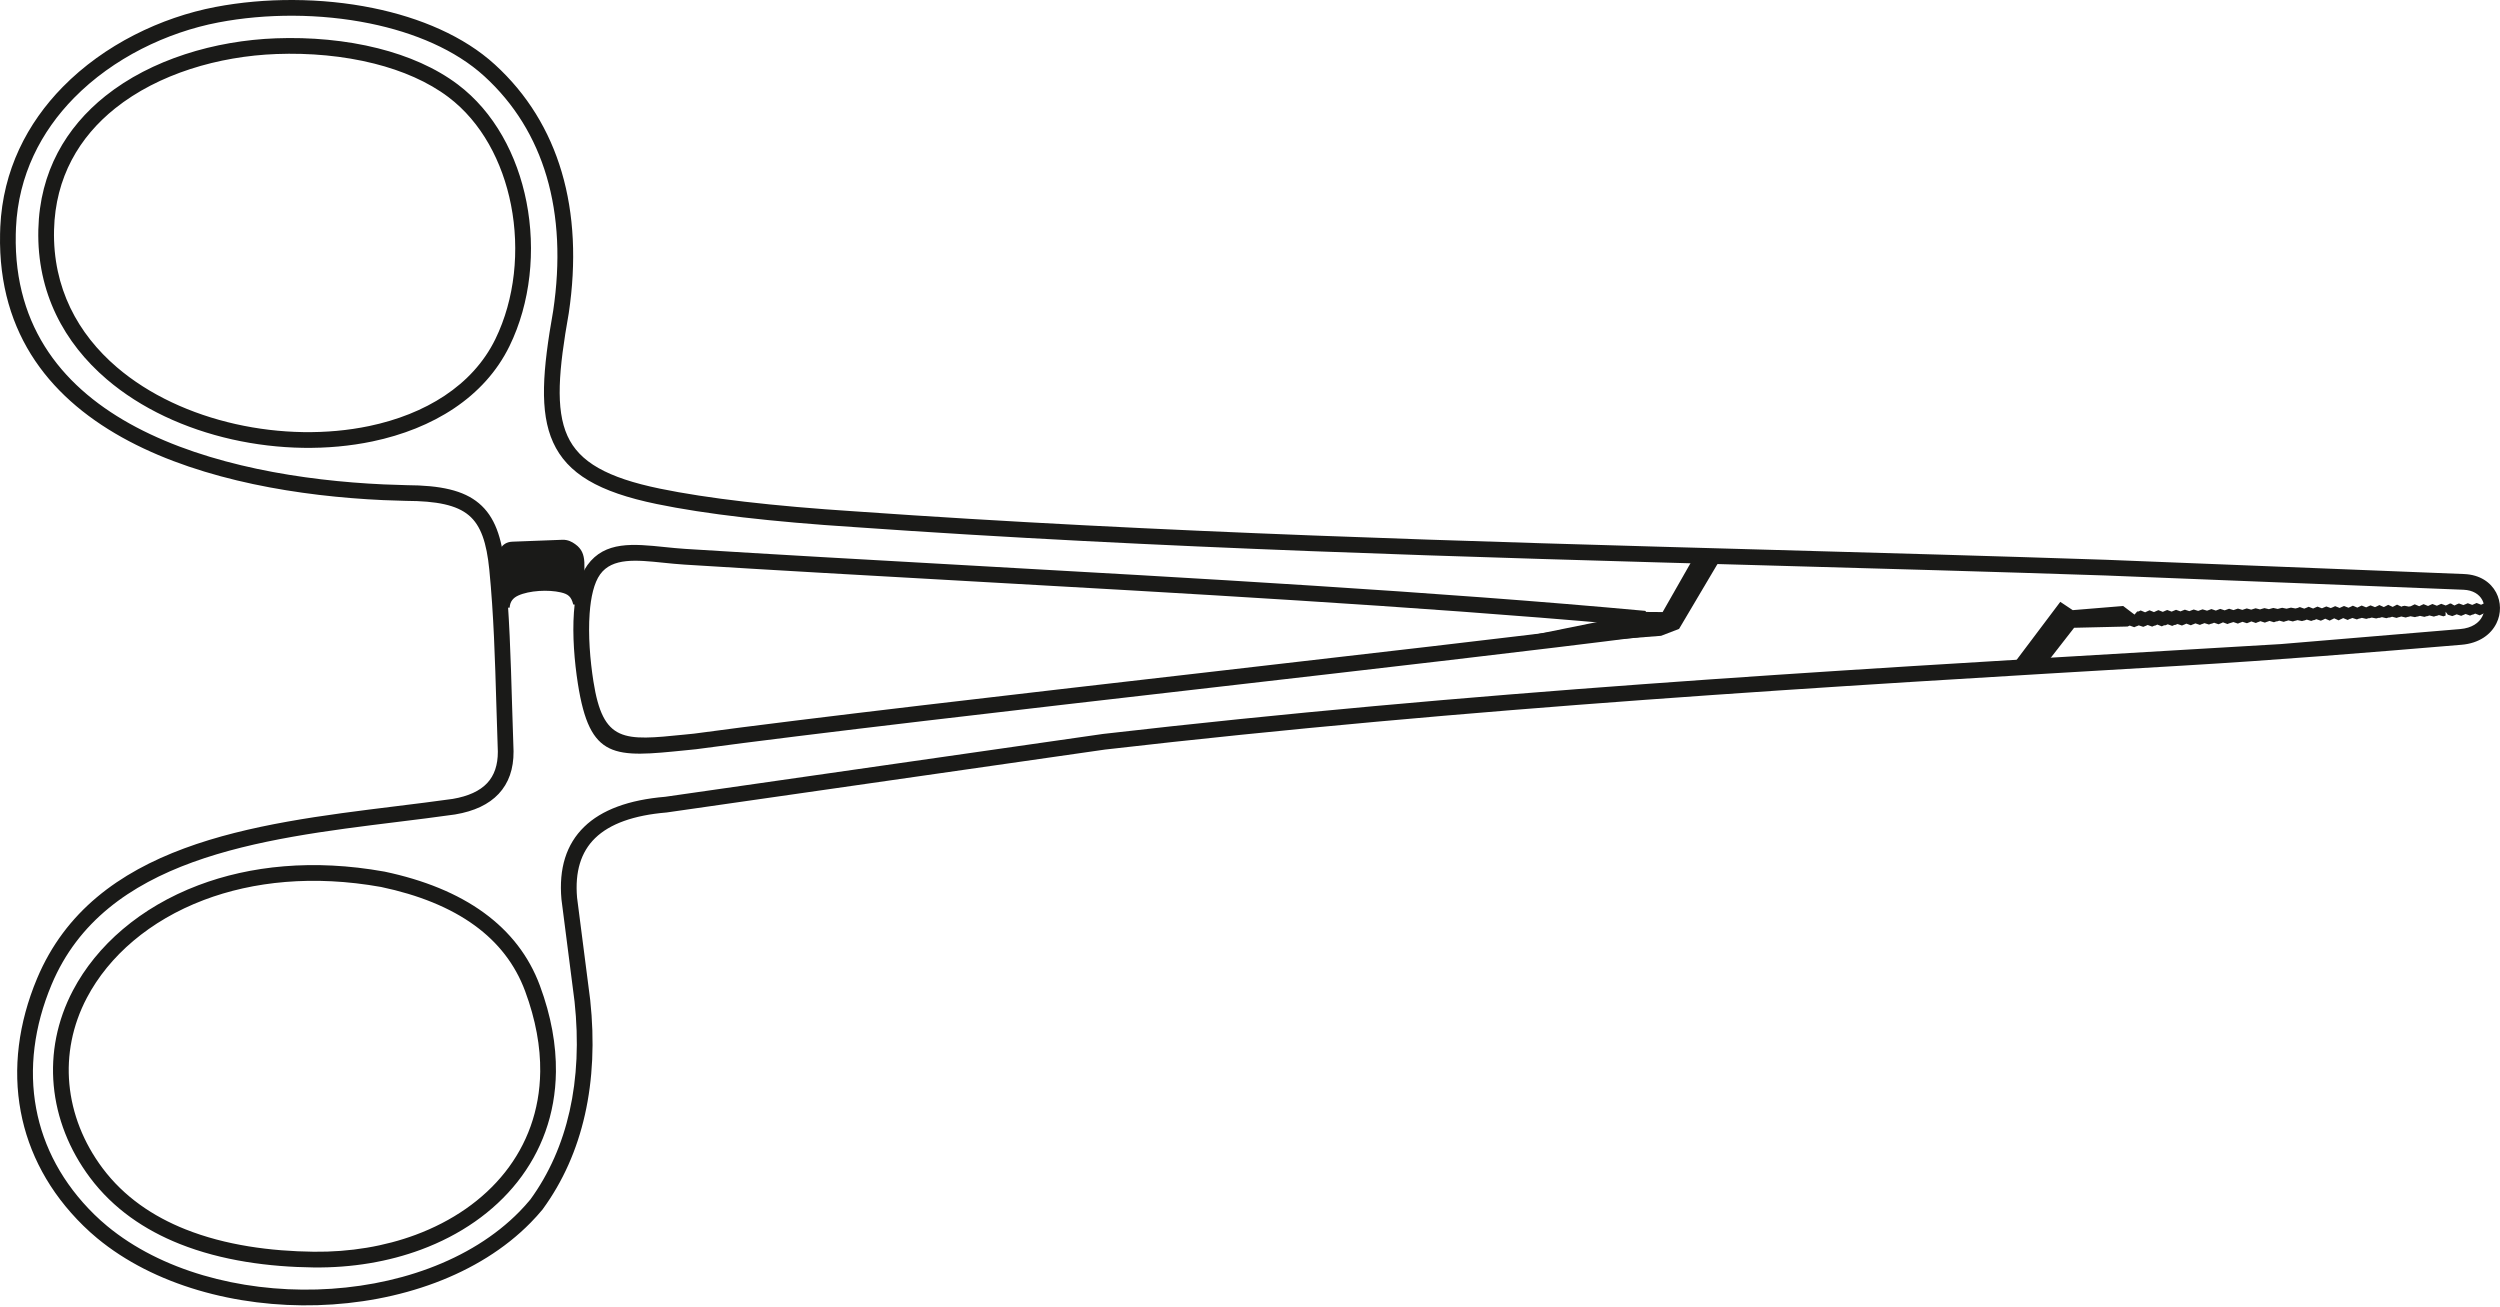
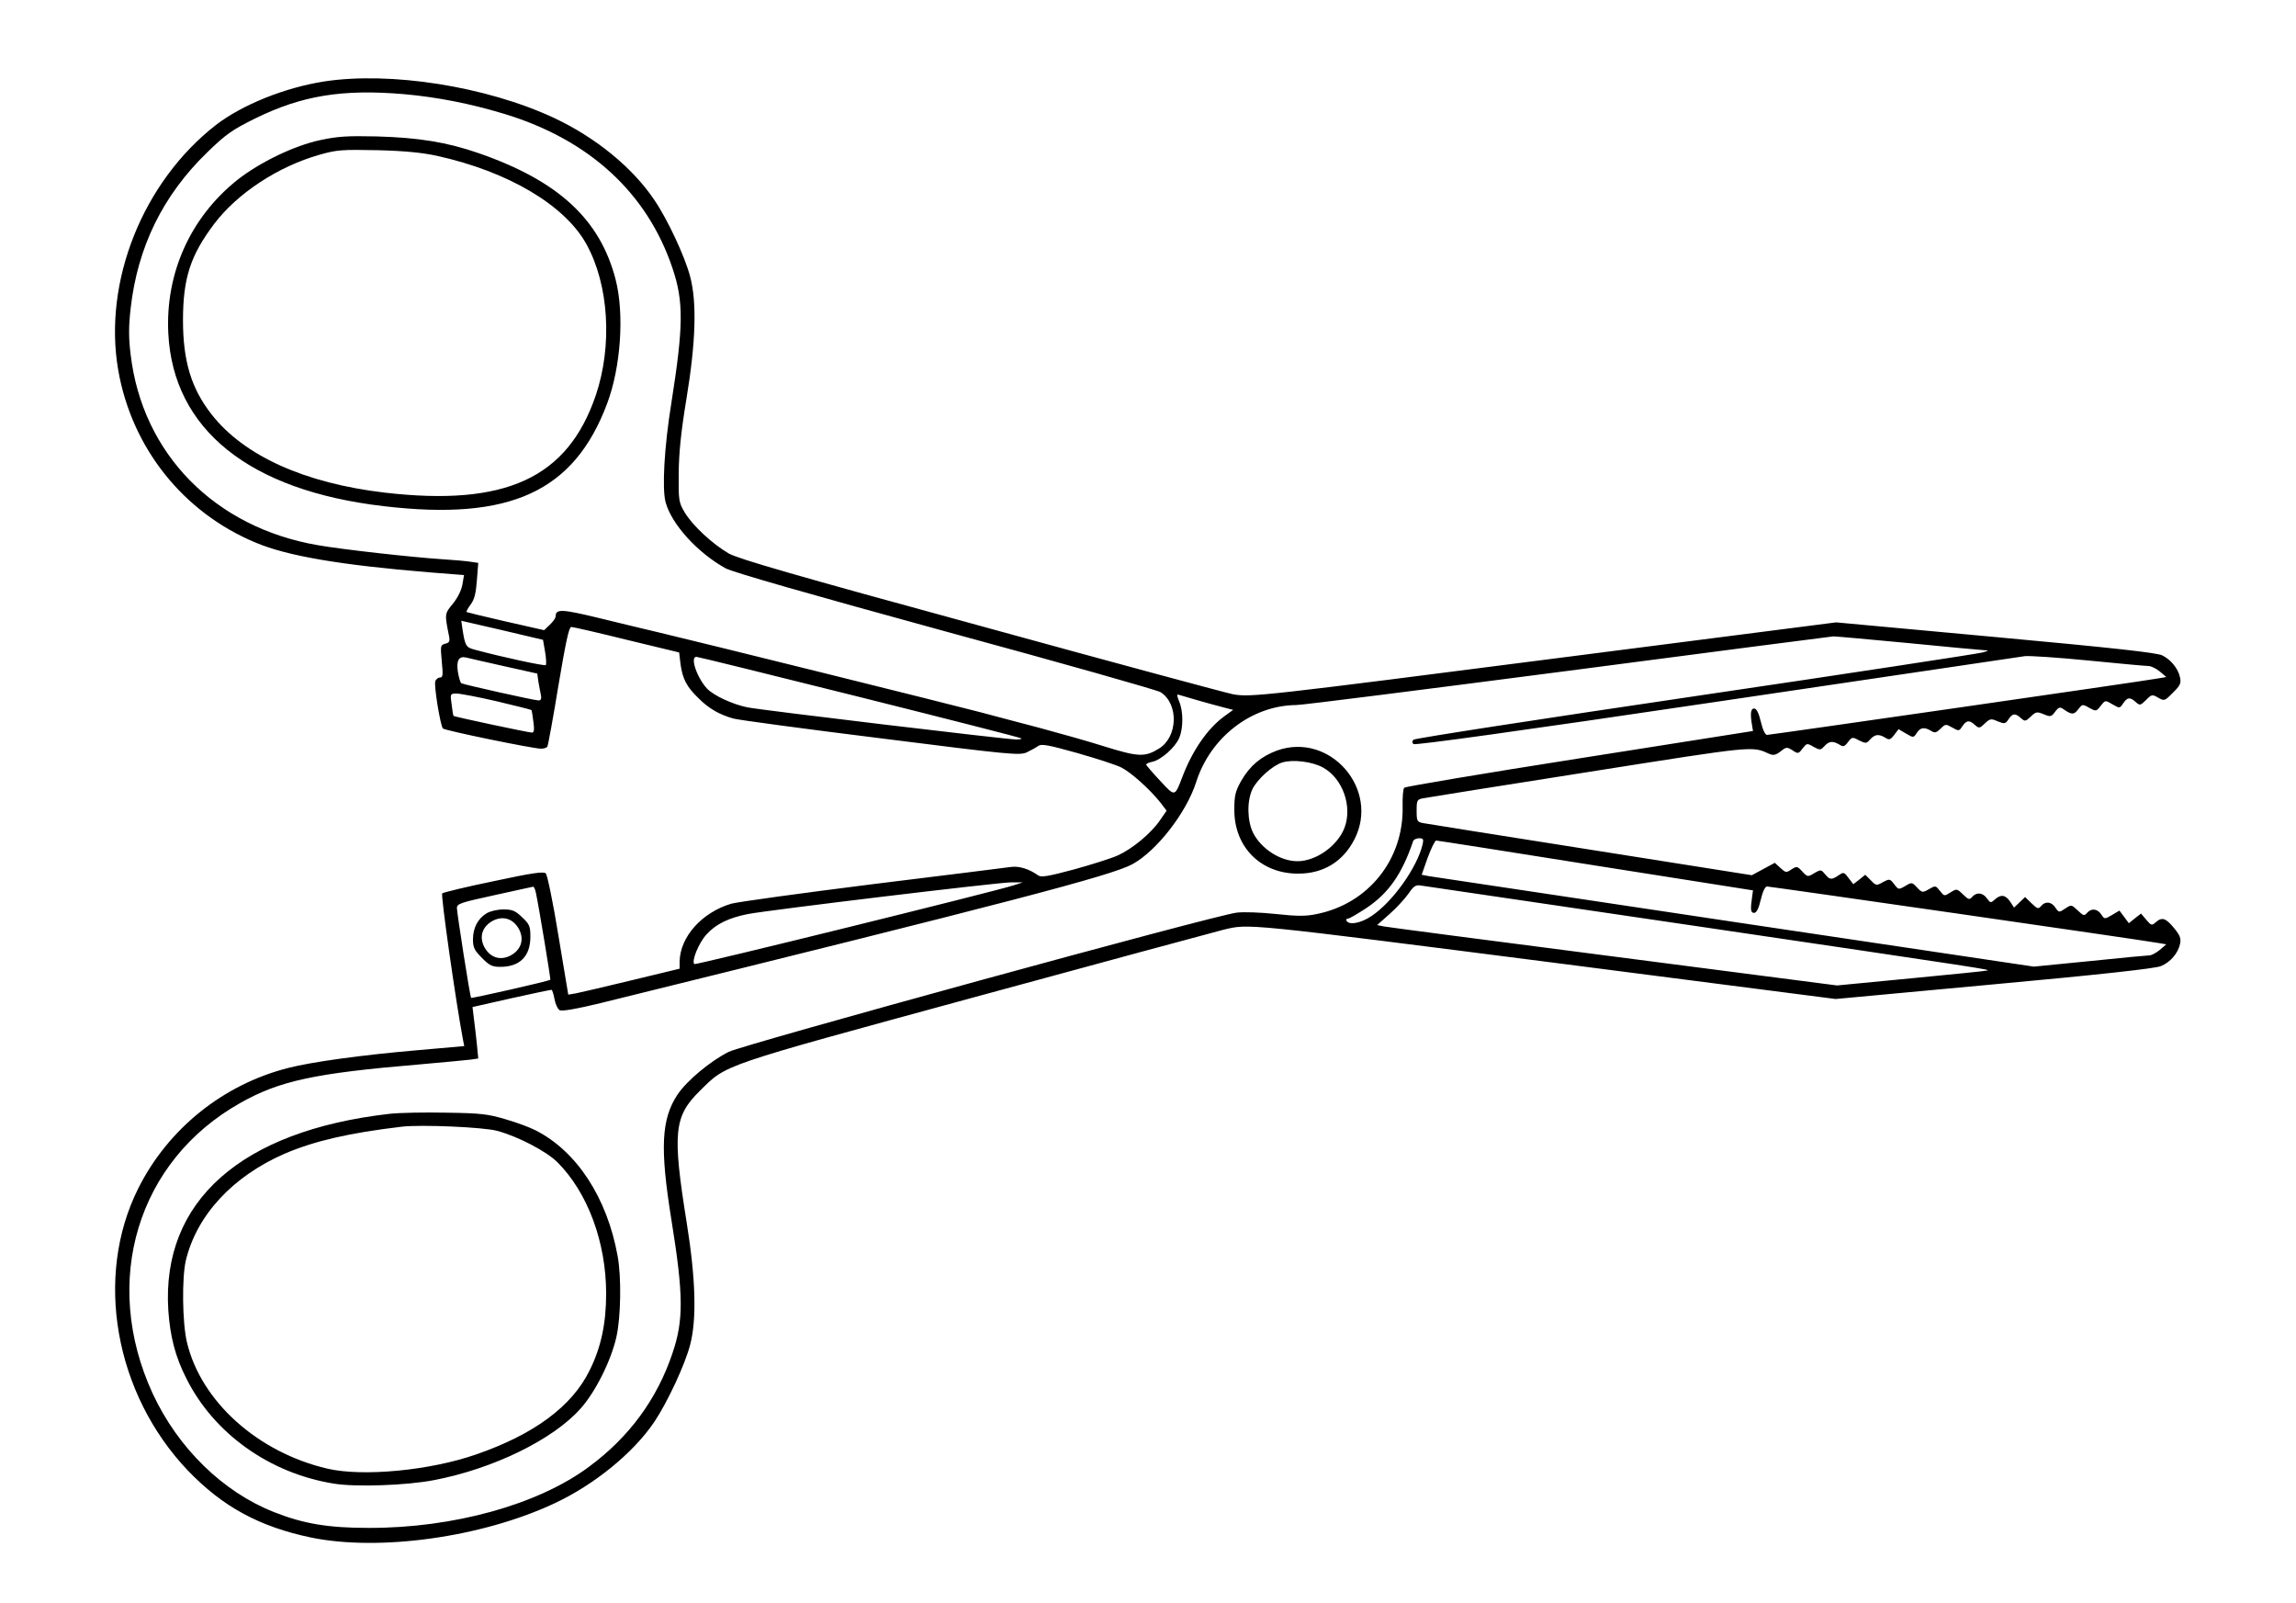
- <svg xmlns="http://www.w3.org/2000/svg" width="949" height="496" viewBox="0 0 949 496" fill="none">
-   <path d="M154.252 184.167C167.288 184.229 175.95 186.12 181.81 191.056C187.766 196.067 190.514 203.855 191.68 215.667C193.366 232.746 193.876 250.156 194.379 267.459C194.548 273.319 194.721 279.184 194.942 285.13V285.223C194.991 291.894 193.105 297.276 189.284 301.354C185.552 305.335 180.046 307.944 172.783 309.162L172.701 309.176C165.365 310.215 158.193 311.102 150.899 312.002C98.565 318.462 39.703 325.736 19.578 373.761C12.947 389.59 10.908 405.688 13.735 420.819C16.466 435.438 23.756 449.224 35.844 461.062C37.36 462.547 38.982 464.003 40.698 465.424C61.04 482.273 90.897 490.356 120.35 489.487C149.764 488.618 178.685 478.813 197.214 459.899C198.619 458.464 199.998 456.931 201.332 455.322C208.423 445.565 213.398 434.315 216.211 421.832C219.068 409.174 219.708 395.224 218.106 380.235L213.123 341.362C212.084 329.637 214.961 320.47 221.754 313.868C228.379 307.431 238.636 303.624 252.513 302.458L418.757 278.598C557.252 262.656 690.428 254.817 828.382 246.7L865.772 244.495L933.882 238.794C938.319 238.424 941.085 236.419 942.29 233.976C942.794 232.959 943.038 231.855 943.029 230.782C943.02 229.73 942.756 228.677 942.253 227.724C941.131 225.622 938.751 224.011 935.147 223.869L799.283 218.455C756.964 217.039 714.593 215.857 672.182 214.68C556.068 211.456 439.569 208.215 324.463 200.097C308.583 199.07 294.4 197.832 281.931 196.38C269.42 194.924 258.535 193.237 249.286 191.328C227.186 186.767 215.353 179.79 209.965 167.923C204.705 156.338 205.987 140.549 209.991 117.962C212.76 99.322 211.966 82.132 207.489 66.974C203.138 52.242 195.29 39.38 183.843 28.93C172.92 18.96 157.381 12.367 140.391 8.9C121.563 5.057 100.988 5.057 82.878 8.521C63.303 12.269 42.943 22.048 28.082 37.183C15.582 49.917 6.978 66.466 6.069 86.416L5.985 88.903C5.231 124.921 24.651 147.883 51.762 162.188C79.369 176.753 114.942 182.481 145.659 183.879C148.635 184.014 151.501 184.11 154.252 184.167ZM177.976 195.617C173.31 191.688 165.801 190.18 154.183 190.13H154.136C151.218 190.07 148.292 189.974 145.402 189.841C113.962 188.41 77.479 182.51 48.978 167.471C19.981 152.172 -0.786 127.536 0.023 88.788L0.107 86.159C1.089 64.582 10.36 46.716 23.827 32.999C39.576 16.959 61.095 6.606 81.756 2.653C100.584 -0.949 121.986 -0.947 141.583 3.054C159.573 6.724 176.108 13.779 187.863 24.51C200.138 35.716 208.555 49.504 213.217 65.29C217.951 81.316 218.804 99.38 215.903 118.864L215.889 118.946C212.082 140.425 210.781 155.27 215.413 165.468C219.916 175.386 230.471 181.352 250.478 185.482C259.481 187.339 270.195 188.995 282.609 190.44C295.056 191.889 309.144 193.121 324.86 194.134H324.885C440.156 202.264 556.443 205.5 672.346 208.718C714.83 209.897 757.272 211.079 799.493 212.493L935.382 217.907C941.391 218.145 945.491 221.074 947.532 224.92C948.479 226.715 948.971 228.714 948.991 230.733C949.011 232.735 948.565 234.759 947.645 236.618C945.584 240.794 941.182 244.189 934.374 244.757C898.845 247.729 864.247 250.568 828.732 252.662C690.928 260.772 557.895 268.603 419.46 284.536L253.058 308.416C240.567 309.46 231.517 312.706 225.916 318.145C220.491 323.418 218.203 330.958 219.057 340.757L224.046 379.606C225.717 395.238 225.036 409.839 222.035 423.14C219.03 436.471 213.684 448.509 206.044 458.981L205.938 459.134C204.55 460.81 203.056 462.463 201.47 464.083C181.819 484.144 151.368 494.538 120.514 495.449C89.7 496.36 58.362 487.818 36.886 470.03C35.106 468.556 33.359 466.982 31.659 465.317C18.665 452.591 10.819 437.723 7.866 421.919C4.819 405.619 6.982 388.365 14.059 371.469C35.534 320.222 96.218 312.724 150.171 306.062C157.709 305.133 165.125 304.213 171.856 303.263C177.763 302.263 182.127 300.257 184.935 297.263C187.648 294.366 189 290.385 188.98 285.339C188.765 279.536 188.588 273.583 188.418 267.623C187.916 250.459 187.411 233.189 185.74 216.252C184.731 206.039 182.56 199.474 177.976 195.617ZM199.337 376.237C195.545 366.01 189.047 357.748 180.212 351.314C170.87 344.509 158.88 339.688 144.668 336.697C118.985 332.104 96.087 334.549 77.403 341.63C56.795 349.439 41.341 362.89 32.998 378.717C27.439 389.262 25.329 400.502 26.327 411.453C27.355 422.741 31.686 433.763 38.933 443.446C47.077 454.326 58.085 461.745 70.379 466.647C85.597 472.718 102.812 474.963 119.087 475.16C132.899 475.324 146.042 473.088 157.725 468.755C171.617 463.602 183.399 455.494 191.72 444.973C199.998 434.508 204.887 421.601 205.067 406.79C205.177 397.374 203.382 387.144 199.337 376.237ZM183.718 346.495C193.53 353.641 200.743 362.81 204.949 374.153C209.245 385.734 211.151 396.692 211.029 406.861C210.834 423.064 205.47 437.196 196.396 448.67C187.365 460.091 174.689 468.848 159.808 474.367C147.488 478.937 133.611 481.298 119.016 481.123C102.103 480.918 84.159 478.563 68.181 472.188C54.929 466.902 43.025 458.863 34.164 447.024C26.247 436.449 21.515 424.379 20.387 411.989C19.285 399.905 21.604 387.523 27.714 375.933C36.717 358.856 53.28 344.383 75.298 336.04C94.932 328.6 118.94 326.025 145.801 330.839L145.883 330.85C160.903 334.012 173.663 339.172 183.718 346.495ZM188.047 128.713C195.457 113.527 197.343 94.949 193.978 77.788C190.762 61.382 182.752 46.32 170.201 36.847C162.479 31.022 152.747 26.829 142.073 24.14C130.343 21.184 117.502 20.035 104.918 20.507C82.995 21.33 60.133 28.017 43.708 41.133C30.146 51.963 20.992 67.247 20.513 87.303C19.99 109.231 29.538 126.723 44.364 139.408C56.64 149.915 72.549 157.172 89.398 160.964C106.294 164.765 124.113 165.084 140.173 161.718C161.342 157.278 179.403 146.427 188.047 128.713ZM199.847 76.644C203.451 95.027 201.406 114.972 193.424 131.333C183.896 150.862 164.281 162.764 141.388 167.564C124.506 171.102 105.802 170.774 88.091 166.789C70.333 162.79 53.522 155.104 40.48 143.942C24.361 130.15 13.981 111.091 14.551 87.161C15.076 65.115 25.119 48.332 39.989 36.457C57.447 22.515 81.61 15.41 104.709 14.546C117.85 14.054 131.266 15.252 143.522 18.342C154.939 21.219 165.409 25.747 173.8 32.077C187.595 42.487 196.363 58.873 199.847 76.644ZM263.513 278.481C307.707 272.501 384.135 263.716 458.898 255.123C516.994 248.442 574.101 241.877 613.809 236.906C537.602 230.157 449.381 225.197 366.402 220.534C329.191 218.444 293.024 216.409 259.734 214.319C257.032 214.151 254.35 213.871 251.742 213.605C241.606 212.561 232.452 211.62 227.827 218.007C225.486 221.243 224.274 226.64 223.824 232.861C223.23 241.086 223.99 250.564 225.254 258.618C228.919 281.99 236.73 281.201 259.78 278.858L263.513 278.481ZM459.576 261.063C384.645 269.675 308.044 278.481 264.289 284.401L260.365 284.798C233.135 287.564 223.906 288.499 219.362 259.531C218.035 251.064 217.235 241.1 217.862 232.44C218.385 225.195 219.927 218.73 222.986 214.501C229.631 205.325 240.411 206.438 252.349 207.665C254.889 207.925 257.495 208.195 260.095 208.357C293.775 210.471 329.731 212.493 366.73 214.572C453.39 219.441 545.771 224.634 624.528 231.884L627.241 234.654L627.5 238.356L624.894 241.514C584.112 246.745 522.433 253.835 459.576 261.063Z" fill="#1A1A18" />
-   <path fill-rule="evenodd" clip-rule="evenodd" d="M946.006 229.112L945.175 229.498L943.48 228.801L942.649 229.187L942.145 229.413L942.046 229.457L941.839 229.55L941.819 229.559L941.618 229.48L941.617 229.479L941.462 229.418L940.125 228.891L939.294 229.263L938.924 229.422L938.859 229.45L938.854 229.452L938.767 229.489L938.529 229.591L938.462 229.62L938.398 229.596L938.139 229.498L938.033 229.459L937.962 229.431L937.953 229.428L936.769 228.983L935.937 229.34L935.754 229.415L935.683 229.444L935.617 229.471L935.592 229.482L935.48 229.527L935.353 229.58L935.106 229.681L935.091 229.676L934.936 229.62L934.867 229.596L934.658 229.521L934.562 229.487L934.539 229.478L934.441 229.443L934.374 229.419L933.414 229.075L932.581 229.416L932.529 229.443L932.479 229.469L932.451 229.483L932.238 229.593L932.111 229.659L931.824 229.807L931.752 229.845L931.711 229.826L931.553 229.753L931.264 229.62L931.137 229.561L930.68 229.243L930.607 229.209L930.601 229.206L930.056 229.063L929.376 229.415L929.363 229.421L929.263 229.473L929.226 229.492L929.187 229.509L929.163 229.519L928.906 229.629L928.798 229.675L928.605 229.758L928.395 229.848L928.313 229.817L928.144 229.753L927.965 229.687L927.826 229.634L927.681 229.58L927.43 229.485L927.351 229.456L927.261 229.422L926.702 229.212L926.227 229.415L926.211 229.422L926.181 229.435L925.997 229.513L925.877 229.565L925.87 229.568L925.604 229.687L925.452 229.754L925.125 229.9L925.039 229.938L925.023 229.931L924.845 229.862L924.674 229.794L924.352 229.668L924.205 229.61L923.943 229.508L923.836 229.466L923.705 229.414L923.345 229.273L922.995 229.429H922.995L922.921 229.462L922.709 229.557L922.514 229.644L922.441 229.677L922.293 229.747L922.137 229.819L921.972 229.895L921.857 229.948L921.801 229.975L921.683 230.029L921.529 229.965L921.381 229.905L921.209 229.834L920.961 229.733L920.884 229.701L920.594 229.582L920.467 229.531L920.354 229.484L920.301 229.462L920.261 229.446L920.198 229.421L920.182 229.414L919.989 229.335L919.819 229.413L919.797 229.424L919.754 229.443L919.732 229.453L919.533 229.546L919.273 229.667L919.158 229.72L918.975 229.808L918.74 229.922L918.646 229.967L918.328 230.121L918.29 230.105L918.236 230.081L918.104 230.025L917.923 229.948L917.582 229.801L917.271 229.668L916.999 229.552L916.784 229.459L916.676 229.413L916.633 229.394L916.588 229.416L916.531 229.444L916.45 229.483L916.348 229.532L916.23 229.589L915.958 229.721L915.802 229.796L915.65 229.873L915.485 229.956L915.134 230.132L914.36 230.258L912.821 229.955L912.047 230.08L912.005 230.101L911.993 230.108L911.881 230.166L911.747 230.236L911.616 230.304L911.558 230.276L911.383 230.196L911.215 230.118L911.173 230.099L911.056 230.044L910.956 229.997L910.878 229.961L910.842 229.944L910.831 229.939L909.92 229.516L909.111 229.937L909.09 229.948L909.074 229.957L908.928 230.032L908.701 230.149L908.568 230.218L908.273 230.371L908.26 230.377L908.144 230.323L907.989 230.252L907.585 230.066L907.388 229.975L907.386 229.974L907.326 229.946L906.564 229.595L905.9 229.938L905.882 229.947L905.837 229.97L905.742 230.02L905.734 230.024L905.637 230.072L905.386 230.198L905.242 230.269L905.091 230.345L904.931 230.424L904.904 230.438L904.868 230.422L904.7 230.348L904.54 230.276L904.247 230.146L904.117 230.088L903.899 229.991L903.822 229.957L903.803 229.949L903.78 229.938L903.209 229.685L902.697 229.94L902.69 229.943L902.557 230.01L902.456 230.06L902.378 230.099L902.202 230.177L902.054 230.244L901.736 230.387L901.565 230.463L901.547 230.471L901.447 230.431L901.271 230.362L901.063 230.28L900.941 230.231L900.788 230.171L900.513 230.062L900.396 230.015L900.28 229.97L900.226 229.948L900.199 229.937L899.854 229.8L899.536 229.943L899.481 229.967L899.412 229.998L899.29 230.053L899.168 230.107L899.034 230.168L899.022 230.173L898.891 230.234L898.706 230.32L898.49 230.421L898.35 230.486L898.199 230.556L898.191 230.56L897.987 230.476L897.809 230.403L897.476 230.266L897.393 230.231L897.342 230.21L897.321 230.201L897.316 230.199L897.175 230.142L897.04 230.086L896.497 229.862L895.666 230.249L895.193 230.478L894.836 230.651L894.711 230.598L893.141 229.922L892.31 230.325L891.479 230.69L889.786 230.037L888.954 230.401L888.123 230.78L886.429 230.097L885.598 230.477L884.766 230.819L883.074 230.209L882.242 230.552L881.411 230.91L879.718 230.27L878.886 230.628L878.055 231.001L876.361 230.33L875.53 230.704L874.698 231.038L873.006 230.444L872.174 230.779L871.339 230.973L869.653 230.66L868.818 230.854L867.983 231.063L866.297 230.72L865.462 230.929L864.628 231.154L862.941 230.78L862.106 231.005L861.272 231.243L859.584 230.84L858.75 231.079L857.916 231.333L856.228 230.901L855.394 231.155L854.561 231.424L852.872 230.959L852.038 231.229L851.205 231.513L849.516 231.019L848.682 231.303L847.849 231.601L846.159 231.078L845.326 231.376L844.494 231.689L842.803 231.138L841.97 231.451L841.138 231.777L839.447 231.198L838.614 231.524L837.781 231.813L836.091 231.309L835.258 231.598L834.425 231.903L832.735 231.369L831.902 231.673L831.07 231.993L829.379 231.429L828.546 231.748L827.714 232.083L826.022 231.487L825.19 231.823L824.358 232.171L822.666 231.548L821.834 231.897L821.003 232.26L819.31 231.607L818.478 231.971L817.647 232.349L815.954 231.665L815.122 232.043L814.291 232.435L812.597 231.723L811.766 232.116L811.535 232.121L811.271 232.127L810.264 233.301L805.954 230.036L786.808 231.61L782.087 228.462L763.189 253.56L776.058 252.787L787.332 238.305L807.1 237.84L807.363 237.834L807.627 237.828L808.456 237.473L810.152 238.089L810.982 237.734L811.057 237.731L811.885 237.392L813.583 237.953L814.411 237.614L814.438 237.613L815.265 237.246L816.965 237.865L817.792 237.497L817.957 237.491L818.093 237.486L818.919 237.092L820.621 237.765L821.448 237.37L821.73 237.36L821.991 237.351L822.044 237.349L822.871 236.982L824.571 237.599L825.399 237.232L825.741 237.22L826.57 236.878L828.268 237.446L829.096 237.105L829.123 237.104L829.951 236.733L831.651 237.359L832.478 236.988L832.554 236.985L833.382 236.638L835.081 237.215L835.909 236.868L835.993 236.865L836.822 236.542L838.519 237.071L839.347 236.748L839.633 236.738L840.461 236.388L842.16 236.972L842.987 236.622L843.018 236.621L843.845 236.243L845.546 236.885C846.519 236.439 846.828 236.513 847.802 236.133L849.501 236.721L850.329 236.369L850.411 236.366L851.24 236.038L852.937 236.579L853.766 236.251L853.789 236.25L854.617 235.893L856.316 236.492L857.144 236.135L857.224 236.132L858.052 235.798L859.75 236.349L860.579 236.015L860.667 236.011L861.496 235.702L863.192 236.205L864.021 235.895L864.109 235.892L864.383 235.882L865.213 235.597L866.908 236.049L867.738 235.764L867.844 235.761L868.675 235.5L870.368 235.904L871.199 235.643L871.315 235.639L872.146 235.402L873.837 235.759L874.669 235.522L874.679 235.522L874.82 235.517L875.649 235.201L877.346 235.716L878.175 235.4L878.283 235.396L878.458 235.39L879.286 235.047L880.984 235.617L881.812 235.274L881.818 235.273L882.643 234.85L884.347 235.582L885.172 235.159L885.229 235.156L886.054 234.714L887.759 235.484L888.584 235.04L888.636 235.038L888.65 235.038L889.476 234.624L891.179 235.337L892.004 234.922L892.042 234.921L892.147 234.917L892.975 234.585L894.674 235.135L895.502 234.802L895.651 234.797L895.735 234.793L896.566 234.542L898.258 234.928L899.089 234.677L899.174 234.674L899.441 234.664L899.489 234.663L900.321 234.438L902.011 234.771L902.843 234.546L903.04 234.539L903.082 234.538L903.34 234.529L904.171 234.277L905.863 234.665L906.694 234.413L906.781 234.41L907.048 234.4L907.203 234.395L908.034 234.116L909.728 234.559L910.558 234.279L910.688 234.275L911.519 234.024L913.211 234.409L914.042 234.158L914.186 234.153L915.018 233.931L916.709 234.258L917.541 234.036L917.719 234.03L917.778 234.028L918.609 233.781L920.301 234.16L921.132 233.912L921.194 233.91L921.382 233.903L922.213 233.631L923.906 234.061L924.737 233.787L924.997 233.778L925.826 233.48L927.521 233.961L928.351 233.663L928.361 232.212L929.19 233.341L930.887 233.868L931.716 233.547L931.733 233.546L932.561 233.201L934.259 233.776L935.087 233.431L935.113 233.43L935.94 233.063L937.64 233.683L938.467 233.316L938.76 233.305L939.587 232.912L941.288 233.583L942.115 233.19L942.128 233.189L942.153 233.188L942.979 232.771L944.682 233.489L945.508 233.072L945.55 232.921L945.715 230.879L945.898 230.226L945.961 229.572L946.006 229.112Z" fill="#1A1A18" />
-   <path fill-rule="evenodd" clip-rule="evenodd" d="M653.678 211.183L637.372 238.731L630.553 241.354L549.116 247.696L625.112 232.297L631.14 232.342L643.116 211.323L653.678 211.183Z" fill="#1A1A18" />
-   <path fill-rule="evenodd" clip-rule="evenodd" d="M221.596 226.489C221.586 226.064 221.579 225.649 221.576 225.241L221.579 225.21H221.575C221.492 215.088 223.403 210.16 218.315 206.54C217.114 205.686 215.646 204.857 213.53 204.899L194.519 205.621C185.803 205.955 189.041 220.648 189.564 225.908L189.622 225.907L189.949 230.699L193.467 230.669C193.577 228.383 194.751 226.963 196.731 226.061C200.916 224.154 208.146 223.759 212.902 224.872C215.65 225.515 216.869 226.457 217.6 229.455L221.043 229.819L221.567 225.315L221.596 226.489ZM219.365 225.165L221.562 225.11L221.564 225.209L219.365 225.165Z" fill="#1A1A18" />
+ <svg xmlns="http://www.w3.org/2000/svg" version="1.0" width="1000pt" height="698pt" viewBox="0 0 1000 698" preserveAspectRatio="xMidYMid meet">
+   <g transform="translate(0,698) scale(0.1,-0.1)" fill="#000000" stroke="none">
+     <path d="M1410 6625 c-171 -27 -354 -101 -468 -188 -320 -248 -494 -684 -427 -1069 59 -338 282 -619 599 -751 138 -58 367 -97 754 -129 l153 -12 -7 -41 c-4 -24 -20 -57 -41 -83 -37 -45 -37 -44 -17 -143 4 -21 1 -28 -17 -32 -21 -6 -21 -9 -15 -76 6 -59 5 -71 -7 -71 -8 0 -18 -7 -21 -16 -7 -18 22 -194 33 -206 8 -9 393 -88 427 -88 13 0 25 4 28 9 3 5 25 124 48 265 32 190 46 256 56 256 8 0 117 -25 242 -56 l228 -55 6 -51 c9 -65 27 -99 79 -149 45 -45 91 -71 152 -88 22 -6 311 -45 642 -86 562 -71 604 -75 635 -61 18 9 41 21 50 28 14 10 45 4 170 -31 84 -24 171 -52 192 -63 43 -22 122 -93 168 -150 l29 -38 -29 -42 c-39 -57 -120 -124 -184 -153 -29 -13 -115 -40 -191 -61 -112 -30 -142 -35 -155 -26 -39 28 -83 42 -119 37 -21 -3 -292 -37 -602 -75 -310 -39 -587 -77 -616 -85 -128 -38 -223 -144 -225 -252 l0 -31 -207 -50 c-115 -28 -224 -53 -243 -57 l-35 -6 -43 258 c-23 142 -48 263 -55 270 -9 9 -60 2 -227 -34 -118 -24 -219 -49 -224 -53 -7 -7 60 -477 91 -640 l5 -25 -204 -18 c-245 -21 -460 -51 -562 -77 -284 -72 -524 -265 -654 -525 -193 -385 -102 -895 217 -1229 151 -157 311 -244 536 -291 298 -61 743 1 1058 148 176 82 346 221 437 356 57 85 134 250 156 336 29 111 24 287 -15 530 -63 393 -56 464 57 575 119 117 77 103 1189 406 554 151 1046 284 1093 296 112 26 71 31 1500 -152 l1165 -150 690 64 c460 42 702 69 726 79 42 17 75 56 84 97 5 24 0 37 -27 70 -36 43 -52 48 -79 24 -17 -15 -20 -14 -41 11 l-23 27 -27 -21 -26 -21 -20 27 -21 28 -32 -19 c-33 -19 -33 -19 -47 2 -17 26 -44 28 -62 7 -12 -14 -16 -13 -41 11 -27 25 -27 26 -54 8 -27 -18 -28 -18 -43 4 -17 26 -44 29 -62 7 -12 -14 -16 -13 -41 11 l-29 28 -24 -23 -24 -23 -17 26 c-20 30 -41 33 -67 9 -18 -16 -19 -15 -34 5 -18 26 -46 28 -64 7 -12 -14 -16 -13 -41 11 -26 25 -27 25 -54 8 -27 -17 -27 -17 -46 7 -18 23 -19 24 -48 7 -28 -16 -30 -15 -52 8 -21 23 -23 23 -51 6 -29 -17 -30 -16 -48 8 -19 24 -20 24 -49 9 -28 -16 -30 -16 -53 8 l-24 24 -26 -21 -26 -20 -21 27 c-17 24 -22 26 -38 15 -35 -24 -43 -24 -62 -1 -19 23 -20 24 -49 7 -28 -17 -30 -17 -52 7 -22 24 -25 24 -48 9 -22 -15 -25 -14 -48 7 l-24 22 -50 -27 -50 -27 -702 111 c-387 61 -715 113 -730 116 -26 5 -28 9 -28 54 0 45 2 49 28 54 15 3 340 55 723 115 729 115 708 113 786 78 17 -7 27 -5 48 11 25 20 28 20 52 5 24 -16 26 -16 44 8 18 23 19 24 48 7 28 -15 30 -15 47 3 20 22 36 24 65 7 17 -11 22 -10 38 11 17 22 19 23 48 7 29 -14 32 -14 48 4 21 23 37 25 66 8 17 -11 22 -10 39 12 l19 25 32 -19 c33 -19 33 -19 47 2 16 25 33 27 62 10 17 -11 23 -9 42 9 21 21 23 21 51 5 28 -16 30 -16 44 6 18 26 30 28 55 5 17 -15 20 -15 43 7 22 21 27 22 56 9 30 -12 33 -11 47 9 17 26 29 28 54 5 17 -15 20 -15 43 7 22 21 27 22 56 10 29 -12 33 -12 50 11 15 20 21 22 36 11 36 -25 46 -25 64 -1 18 23 19 24 48 7 30 -16 31 -16 50 8 20 26 20 26 52 7 31 -18 31 -18 46 4 18 27 30 29 55 6 18 -16 20 -15 45 9 24 25 27 25 53 10 26 -15 28 -15 64 22 32 31 36 41 31 66 -8 38 -39 77 -77 96 -23 12 -215 33 -726 80 l-695 64 -1161 -149 c-1339 -172 -1390 -178 -1466 -164 -30 6 -524 139 -1098 297 -810 221 -1055 292 -1098 316 -72 42 -158 122 -192 179 -26 44 -27 52 -26 171 1 91 10 180 34 325 40 243 46 417 16 530 -22 86 -99 251 -156 334 -95 142 -258 274 -438 358 -294 137 -712 203 -1002 158z m350 -55 c145 -13 288 -41 437 -86 369 -112 622 -344 732 -672 49 -145 48 -251 -5 -587 -31 -191 -41 -373 -25 -432 26 -96 140 -221 262 -288 32 -17 364 -112 959 -275 501 -136 921 -255 935 -264 80 -52 75 -196 -8 -246 -60 -37 -89 -36 -231 8 -72 23 -201 59 -286 82 -85 22 -204 54 -265 70 -125 33 -1221 305 -1395 346 -63 15 -185 44 -270 65 -154 37 -180 38 -180 5 0 -7 -11 -23 -25 -36 l-25 -24 -168 38 c-92 21 -169 40 -170 41 -2 2 6 17 18 33 16 21 23 49 27 105 l6 76 -34 5 c-19 3 -74 8 -124 11 -136 9 -438 43 -540 61 -450 77 -765 398 -816 830 -9 73 -9 122 0 201 30 268 141 493 333 679 82 80 110 99 209 148 203 100 380 129 649 106z m614 -2428 c5 -29 6 -55 3 -58 -5 -5 -191 35 -309 67 -38 10 -42 16 -53 85 l-6 41 178 -41 178 -42 9 -52z m5936 38 c168 -17 316 -30 330 -31 24 -1 23 -2 -5 -10 -16 -5 -579 -91 -1250 -190 -671 -99 -1224 -184 -1229 -190 -6 -6 -6 -13 0 -19 6 -6 463 57 1319 184 721 107 1326 196 1345 199 19 2 143 -6 275 -19 132 -13 250 -24 262 -24 12 0 34 -11 50 -24 l28 -24 -35 -6 c-65 -12 -1691 -246 -1704 -246 -8 0 -19 23 -27 58 -9 38 -19 57 -29 57 -15 0 -18 -23 -9 -74 l4 -24 -755 -119 c-415 -65 -759 -123 -764 -128 -5 -5 -8 -42 -7 -82 5 -230 -149 -423 -374 -468 -47 -10 -84 -10 -177 0 -64 7 -142 10 -172 6 -96 -11 -2144 -573 -2212 -606 -80 -40 -183 -126 -223 -186 -71 -107 -77 -233 -27 -544 53 -328 54 -438 5 -582 -67 -200 -189 -366 -364 -495 -222 -165 -591 -267 -960 -266 -176 0 -283 18 -412 69 -223 88 -418 279 -528 516 -225 488 -67 1013 381 1265 171 97 326 130 779 168 105 9 205 19 224 21 l34 5 -6 62 c-4 34 -9 85 -13 112 l-6 50 168 38 c93 21 172 37 176 37 3 0 9 -18 13 -40 4 -22 14 -44 23 -49 11 -5 74 6 177 31 1788 441 2225 555 2317 605 106 58 235 224 278 358 62 195 241 333 435 335 28 0 561 68 1185 149 624 82 1144 149 1155 150 11 0 157 -13 325 -29z m-6118 -100 l148 -33 5 -36 c4 -20 8 -46 11 -58 3 -15 0 -23 -10 -23 -18 0 -326 69 -337 75 -4 3 -11 26 -15 51 -7 49 5 68 36 61 8 -2 81 -19 162 -37z m1552 -135 c384 -96 701 -177 704 -180 3 -3 -7 -5 -22 -5 -40 0 -1112 128 -1171 140 -64 13 -146 51 -175 81 -44 47 -76 139 -47 139 7 0 327 -79 711 -175z m-1579 -19 c81 -19 148 -36 150 -38 1 -2 5 -24 8 -50 5 -35 3 -48 -6 -48 -14 0 -340 69 -342 73 -1 1 -5 23 -8 50 -7 46 -6 47 22 47 15 0 95 -15 176 -34z m3050 5 c39 -11 89 -25 113 -31 l43 -11 -40 -29 c-72 -53 -137 -147 -181 -262 -34 -89 -32 -88 -97 -18 -32 34 -59 66 -61 70 -1 4 11 10 27 13 38 8 100 63 117 104 18 42 18 115 0 158 -10 24 -11 33 -3 30 7 -2 44 -13 82 -24z m981 -628 c-24 -101 -131 -251 -223 -312 -46 -31 -96 -40 -108 -21 -3 6 -1 10 6 10 6 0 42 21 80 46 96 64 155 147 204 292 2 6 14 12 26 12 18 0 20 -4 15 -27z m754 -92 l685 -108 -4 -29 c-8 -56 -6 -69 9 -69 10 0 20 19 29 58 8 35 19 57 27 57 14 0 1639 -234 1704 -246 l35 -6 -28 -24 c-16 -13 -36 -24 -45 -24 -9 0 -127 -11 -261 -25 l-243 -24 -1302 194 c-715 107 -1315 197 -1333 200 l-31 6 26 74 c15 41 32 75 37 75 6 0 318 -49 695 -109z m-2535 -86 c-91 -29 -1385 -348 -1391 -343 -13 13 19 92 53 129 40 45 98 73 181 89 87 17 1090 138 1147 138 l50 0 -40 -13z m2990 -180 c1253 -185 1266 -187 1250 -191 -5 -2 -155 -17 -332 -34 l-322 -31 -973 126 c-535 69 -986 128 -1001 131 l-29 6 54 48 c30 26 66 66 82 88 23 34 32 40 55 36 14 -2 562 -83 1216 -179z m-5071 148 c14 -66 65 -377 63 -379 -5 -6 -342 -82 -345 -79 -5 4 -61 365 -62 391 0 19 16 24 163 56 89 20 165 36 169 37 3 1 9 -11 12 -26z" />
+     <path d="M1395 6370 c-114 -24 -266 -98 -362 -174 -204 -163 -313 -406 -300 -667 21 -419 353 -685 938 -753 551 -65 829 63 973 446 60 159 76 391 37 542 -68 262 -250 429 -596 549 -138 48 -263 68 -445 73 -127 3 -171 0 -245 -16z m510 -69 c308 -68 555 -214 649 -384 98 -177 114 -442 41 -658 -123 -361 -393 -485 -920 -424 -348 41 -612 160 -753 340 -89 113 -125 233 -125 410 0 183 32 282 135 419 101 134 279 251 459 302 77 22 98 23 254 20 120 -3 197 -11 260 -25z" />
+     <path d="M5562 3712 c-70 -26 -118 -66 -156 -132 -26 -46 -30 -65 -30 -125 -1 -163 115 -280 279 -279 109 0 194 52 244 149 112 218 -106 469 -337 387z m200 -74 c86 -47 129 -169 94 -262 -30 -79 -124 -146 -205 -146 -74 0 -157 53 -193 123 -26 52 -28 139 -3 191 21 43 87 103 130 116 46 14 130 4 177 -22z" />
+     <path d="M1696 2130 c-647 -74 -993 -381 -963 -855 8 -115 30 -201 78 -296 120 -241 363 -414 642 -459 96 -16 318 -8 437 15 257 49 518 176 638 311 65 72 134 210 157 314 19 86 22 258 5 351 -46 254 -178 456 -357 547 -23 12 -81 34 -130 48 -77 23 -109 27 -258 29 -93 2 -205 0 -249 -5z m469 -74 c90 -24 215 -89 263 -137 131 -131 212 -347 212 -572 0 -129 -22 -234 -72 -334 -76 -156 -242 -279 -494 -366 -200 -70 -494 -98 -648 -62 -304 71 -551 293 -612 551 -20 85 -22 278 -5 354 47 198 204 368 432 467 129 55 280 90 509 117 84 10 357 -2 415 -18z" />
+     <path d="M2119 3003 c-38 -23 -59 -64 -59 -113 0 -36 6 -48 39 -81 32 -33 45 -39 80 -39 85 0 131 46 131 131 0 46 -4 55 -36 85 -30 29 -43 34 -82 34 -26 0 -59 -8 -73 -17z m143 -72 c22 -45 6 -89 -41 -113 -45 -22 -89 -6 -113 41 -22 45 -6 89 41 113 45 22 89 6 113 -41z" />
+   </g>
</svg>
